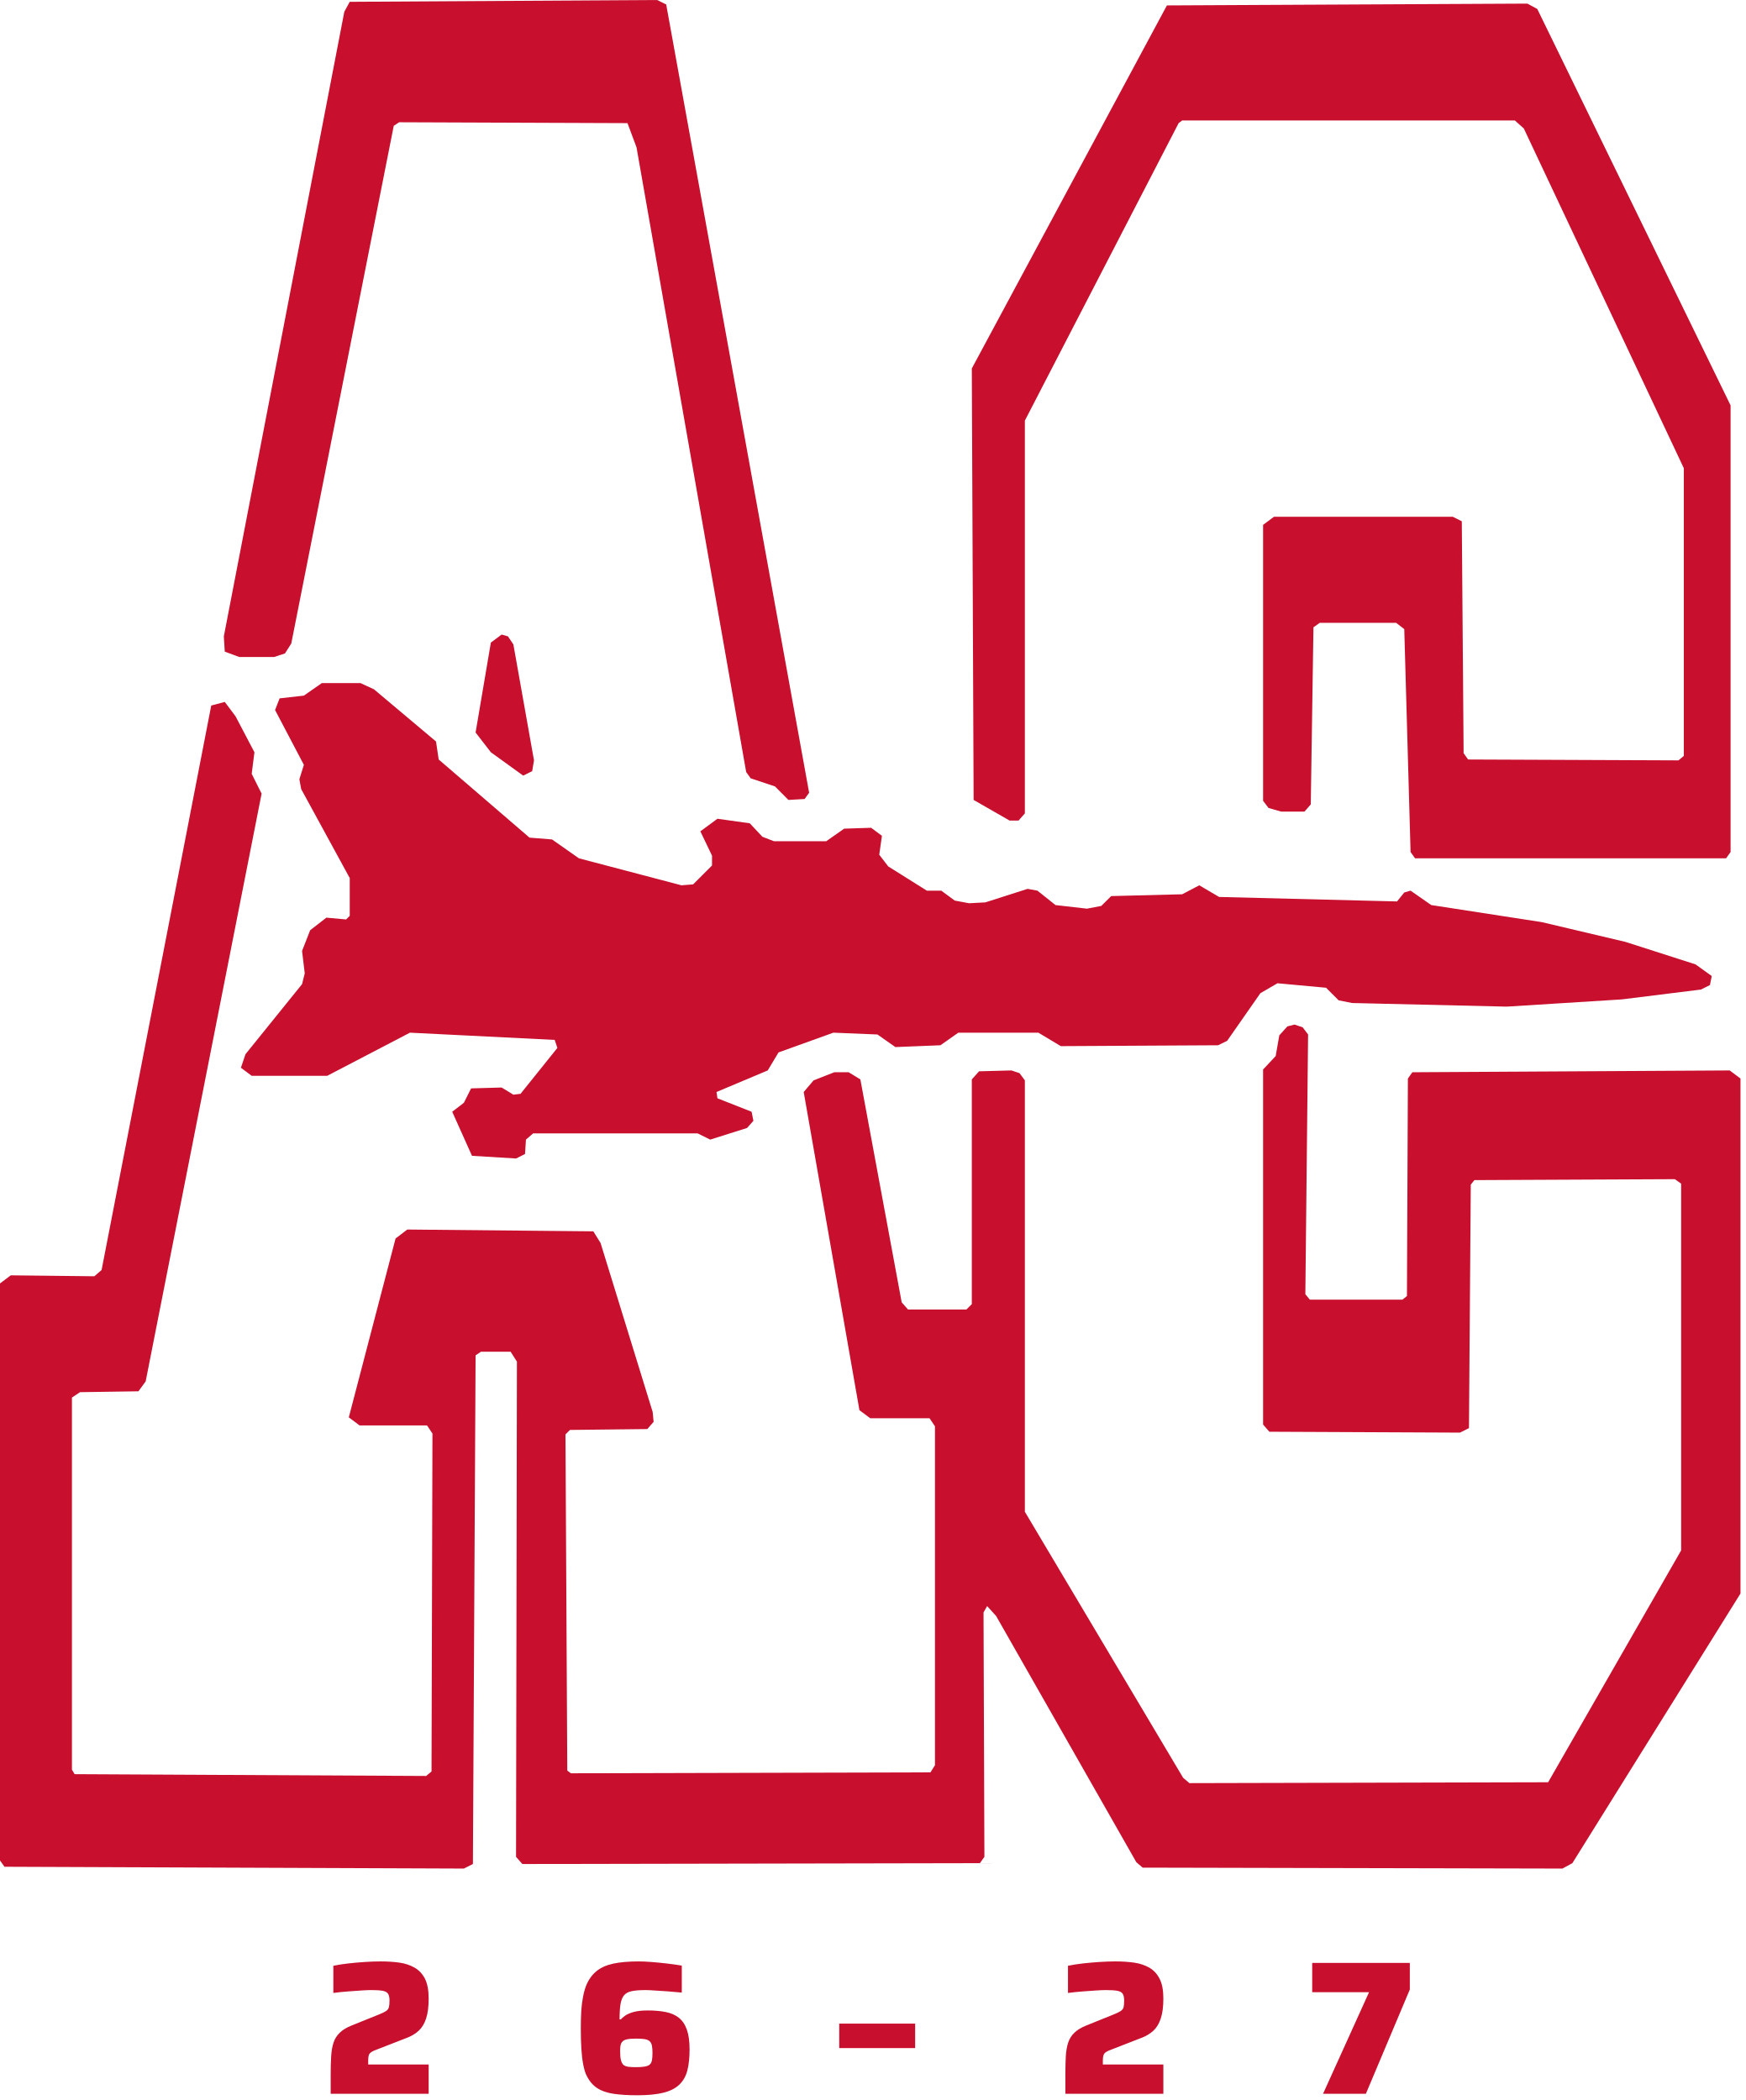
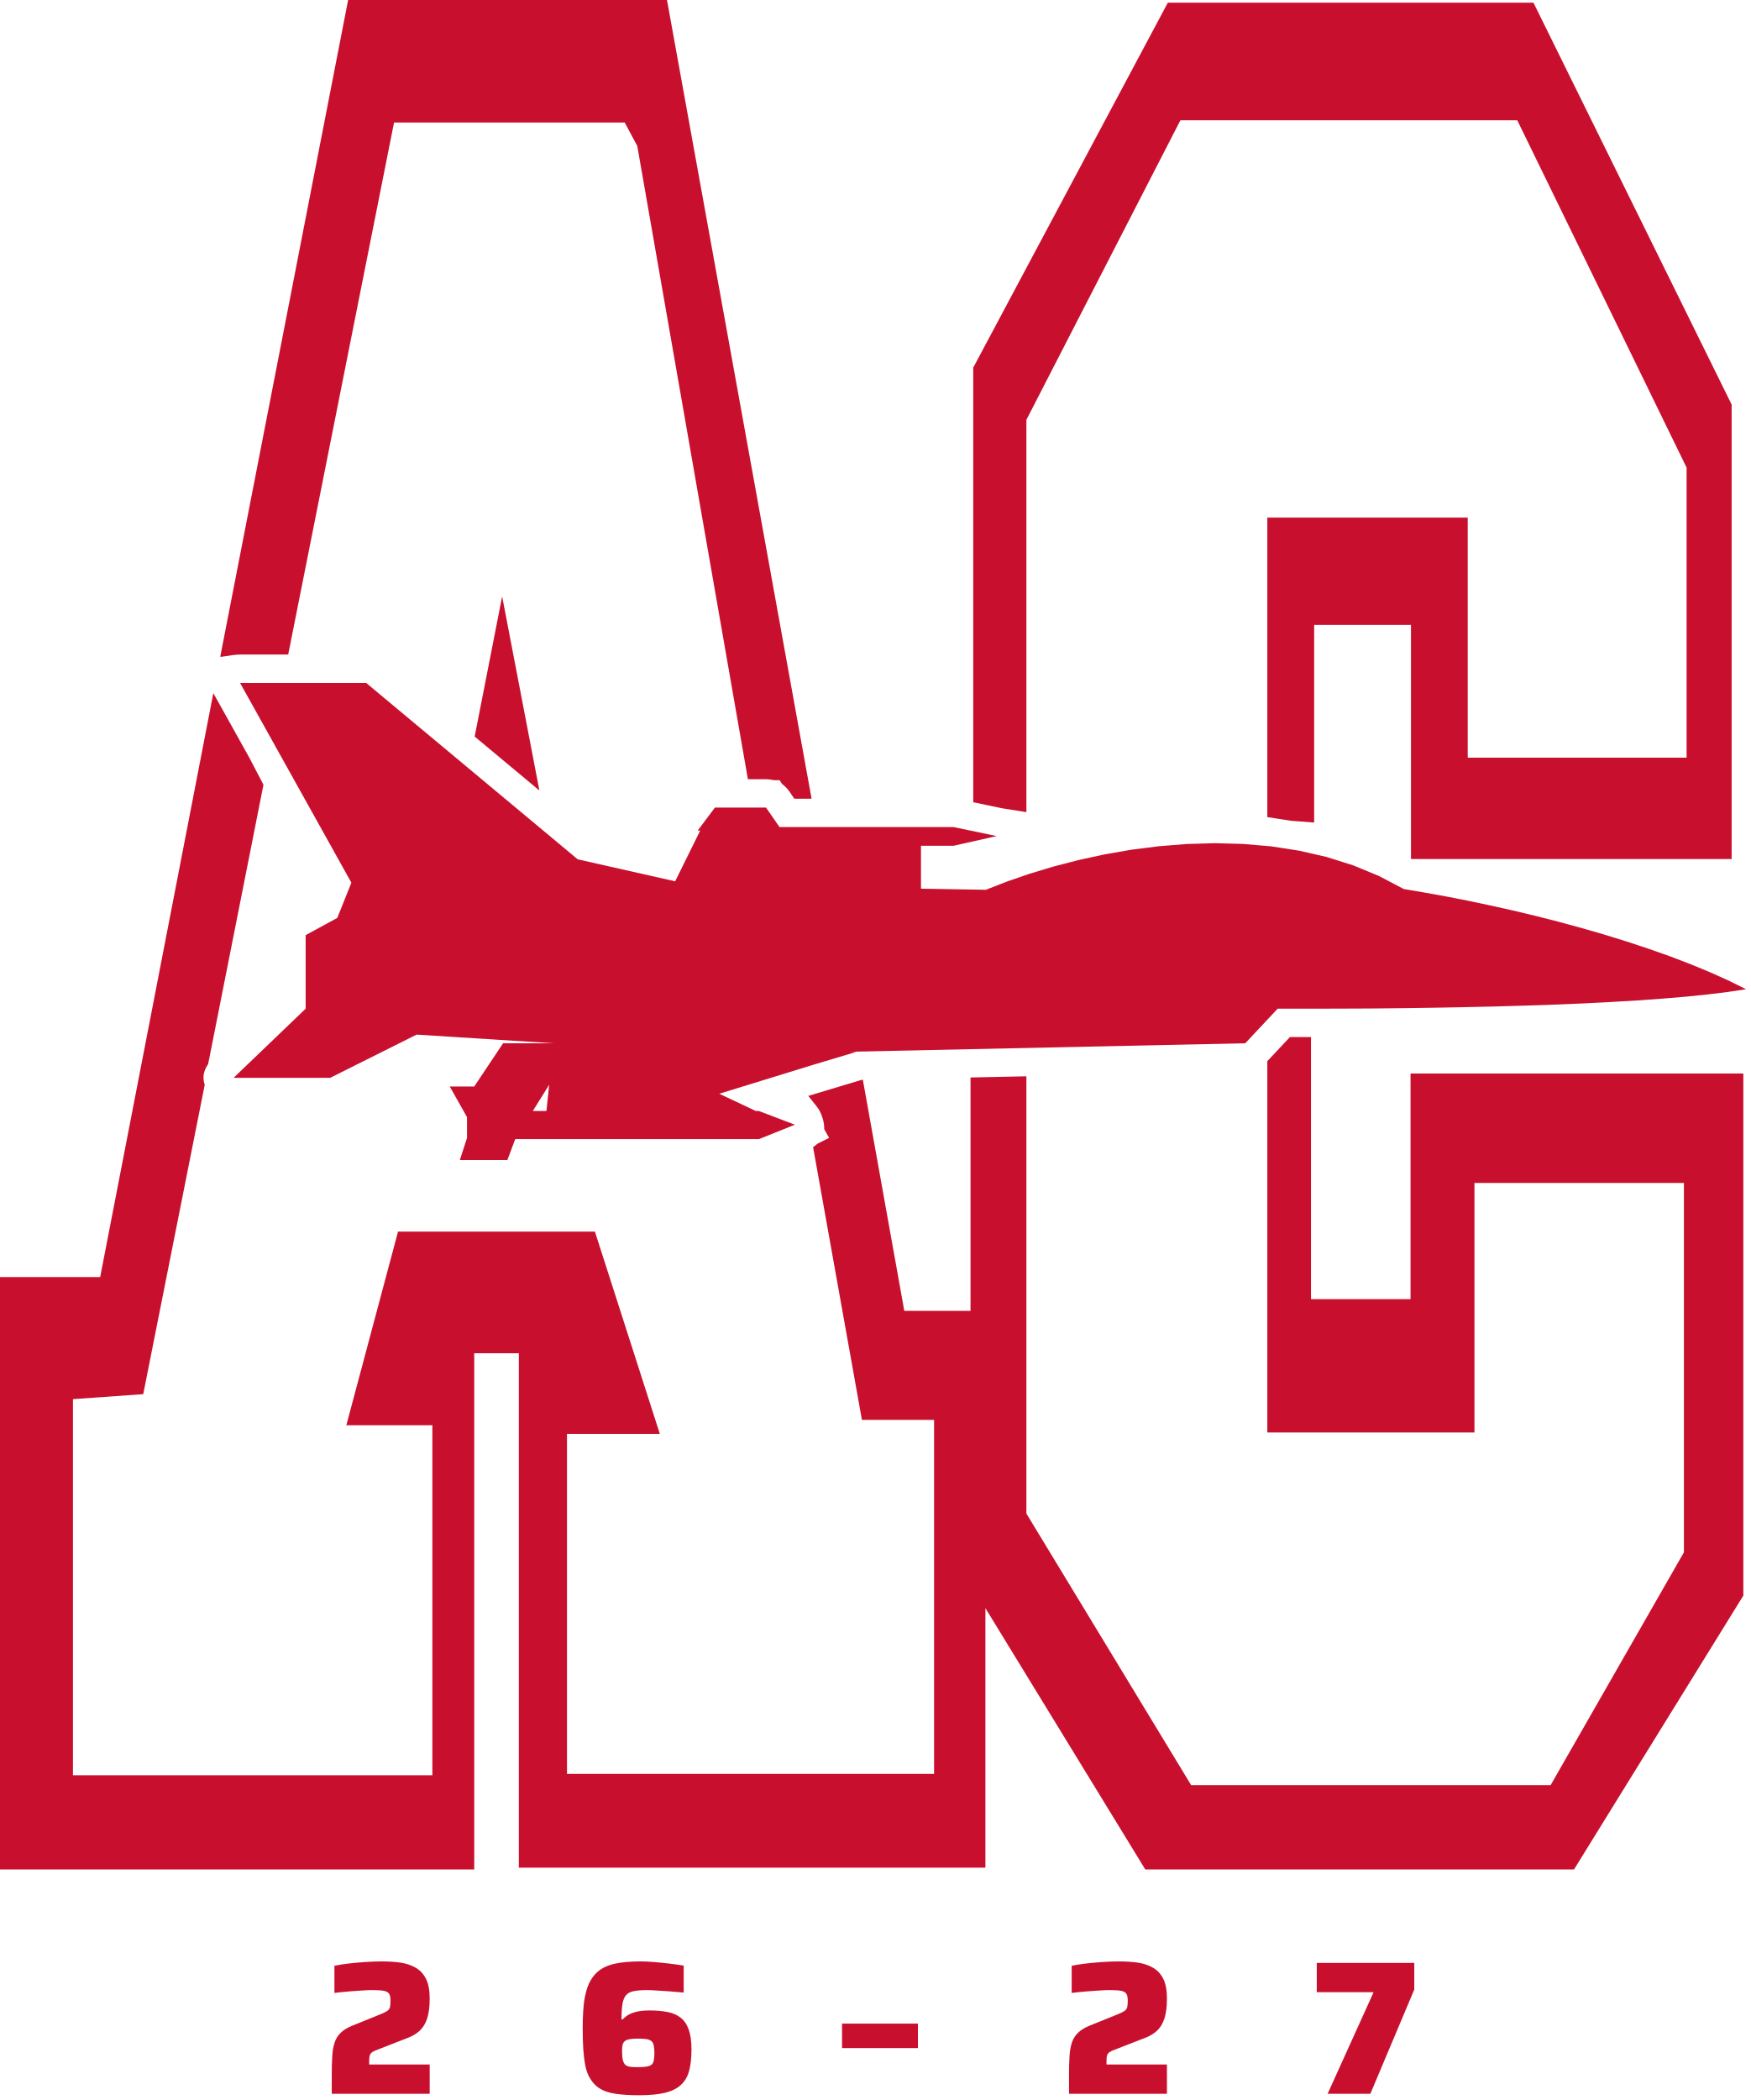
- <svg xmlns="http://www.w3.org/2000/svg" width="2.8in" height="3.37in" viewBox="0 0 280 337">
+ <svg xmlns="http://www.w3.org/2000/svg" width="2.81in" height="3.37in" viewBox="0 0 281 337">
  <g id="ink-jets-red">
-     <path fill="#C8102E" fill-rule="nonzero" d="M33.89 113.22 16.3 203.8 15.14 204.81 1.73 204.66 0 205.96V298.56L0.72 299.57L74.42 299.86L75.87 299.13L76.3 217.5L77.16 216.92H81.92L82.93 218.51L82.79 297.98L83.8 299.13L157.21 298.99L157.93 297.98L157.79 258.75L158.37 257.74L159.81 259.33L182.31 298.85L183.32 299.71L250.67 299.86L252.26 298.99L279.23 255.72V173.08L277.5 171.78L226.59 172.07L225.87 173.08L225.72 207.98L225 208.56H210.14L209.42 207.69L209.86 166.01L208.99 164.86L207.69 164.42L206.54 164.71L205.24 166.15L204.66 169.47L202.64 171.63V228.61L203.65 229.76L234.23 229.9L235.67 229.18L235.96 190.1L236.54 189.38L268.7 189.23L269.71 189.95V248.8L248.37 286.01L190.82 286.15L189.81 285.29L164.42 242.6V173.37L163.56 172.21L162.26 171.78L157.07 171.92L155.91 173.22V209.28L155.05 210.14H145.67L144.66 208.99L138.03 173.22L136.15 172.07H133.85L130.53 173.37L128.94 175.24L137.88 226.3L139.62 227.6H149.13L150 228.89V283.27L149.28 284.42L91.59 284.57L91.01 284.13L90.72 230.19L91.44 229.47L103.85 229.33L104.86 228.17L104.71 226.59L96.35 199.47L95.19 197.6L65.34 197.31L63.46 198.75L55.96 227.45L57.69 228.75H68.51L69.38 230.05L69.23 284.28L68.37 285L11.97 284.71L11.54 283.99V224.28L12.84 223.41L22.21 223.27L23.37 221.68L41.97 127.36L40.38 124.18L40.82 120.72L37.79 114.95L36.06 112.64ZM38.65 171.35 40.38 172.64H52.5L65.77 165.72L88.99 166.88L89.42 168.17L83.51 175.53L82.36 175.67L80.48 174.52L75.58 174.66L74.42 176.97L72.55 178.41L75.72 185.48L82.79 185.91L84.23 185.19L84.38 182.88L85.53 181.88H111.92L113.94 182.88L119.86 181.01L120.87 179.86L120.58 178.41L115.1 176.25L114.95 175.24L123.17 171.78L124.9 168.89L133.7 165.72L140.77 166.01L143.65 168.03L150.87 167.74L153.75 165.72H166.59L170.19 167.88L195.43 167.74L196.88 167.02L202.21 159.38L204.95 157.79L212.74 158.51L214.76 160.53L216.92 160.96L241.73 161.54L260.19 160.38L272.88 158.8L274.33 158.08L274.62 156.63L272.02 154.76L260.77 151.15L247.36 147.98L229.62 145.24L226.3 142.93L225.29 143.22L224.13 144.66L195.58 143.94L192.4 142.07L189.66 143.51L178.27 143.8L176.68 145.38L174.38 145.82L169.33 145.24L166.44 142.93L164.86 142.64L158.08 144.81L155.48 144.95L153.17 144.52L151.01 142.93H148.7L142.5 139.04L141.06 137.16L141.49 134.13L139.76 132.84L135.43 132.98L132.55 135H124.18L122.31 134.28L120.29 132.12L115.1 131.39L112.36 133.41L114.23 137.31V138.89L111.2 141.92L109.33 142.07L92.88 137.74L88.56 134.71L84.95 134.42L70.38 121.88L69.95 118.99L60 110.62L57.84 109.62H51.63L48.75 111.63L44.86 112.07L44.13 113.94L48.75 122.74L48.03 125.05L48.32 126.63L56.11 140.91V146.97L55.53 147.55L52.36 147.26L49.76 149.28L48.46 152.6L48.89 156.2L48.46 157.93L39.38 169.18ZM187.21 0.87 155.91 59.13 156.2 128.37 161.97 131.68H163.41L164.42 130.53V67.5L189.09 19.76L189.66 19.33H243.03L244.47 20.62L270.14 75.14V121.3L269.28 122.02L235.53 121.88L234.81 120.87L234.52 83.65L233.08 82.93H204.38L202.64 84.23V128.51L203.51 129.66L205.53 130.24H209.28L210.29 129.09L210.72 100.67L211.73 99.95H223.99L225.29 100.96L226.3 136.73L227.02 137.74H276.92L277.64 136.73V65.05L246.63 1.44L245.05 0.58ZM56.11 0.29 55.24 1.88 35.91 102.12 36.06 104.57 38.37 105.43H43.99L45.72 104.86L46.73 103.27L63.17 20.19L64.04 19.62L100.67 19.76L102.12 23.65L119.71 123.89L120.43 124.9L124.33 126.2L126.49 128.37L129.09 128.22L129.81 127.21L106.88 0.72L105.43 0ZM102.24 336.24Q104.8 336.24 106.44 335.83Q108.07 335.42 109 334.52Q109.93 333.62 110.28 332.23Q110.63 330.84 110.63 328.89Q110.63 326.93 110.19 325.7Q109.75 324.46 108.89 323.79Q108.04 323.12 106.79 322.88Q105.54 322.63 103.92 322.63Q102.49 322.63 101.6 322.89Q100.71 323.15 100.26 323.49Q99.8 323.82 99.59 324.07H99.4Q99.4 322.54 99.55 321.61Q99.71 320.68 100.12 320.19Q100.53 319.7 101.37 319.53Q102.21 319.36 103.58 319.36Q104.13 319.36 105.03 319.43Q105.93 319.49 107.06 319.56Q108.19 319.64 109.38 319.76V315.43Q108.22 315.24 106.94 315.09Q105.66 314.94 104.48 314.85Q103.31 314.76 102.45 314.76Q100.04 314.76 98.36 315.12Q96.69 315.49 95.65 316.36Q94.61 317.23 94.03 318.66Q93.72 319.46 93.53 320.48Q93.33 321.5 93.25 322.75Q93.18 324 93.18 325.53Q93.18 327.36 93.27 328.8Q93.36 330.23 93.56 331.27Q93.76 332.31 94.03 332.92Q94.7 334.35 95.75 335.05Q96.81 335.76 98.41 336Q100.01 336.24 102.24 336.24ZM170.92 336H186.64V331.3H176.93V330.63Q176.93 330.11 177.04 329.8Q177.14 329.5 177.45 329.3Q177.75 329.1 178.27 328.92L183.28 326.97Q184.28 326.57 185.05 325.87Q185.81 325.16 186.22 323.93Q186.64 322.69 186.64 320.71Q186.64 318.72 186.04 317.55Q185.44 316.37 184.38 315.76Q183.31 315.15 181.92 314.95Q180.53 314.76 178.94 314.76Q177.75 314.76 176.38 314.85Q175.01 314.94 173.69 315.09Q172.38 315.24 171.34 315.46V319.82Q172.5 319.67 173.65 319.58Q174.79 319.49 175.77 319.43Q176.75 319.36 177.42 319.36Q178.58 319.36 179.22 319.47Q179.86 319.58 180.1 319.93Q180.35 320.28 180.35 321.04Q180.35 321.75 180.26 322.11Q180.16 322.48 179.8 322.72Q179.43 322.97 178.67 323.27L174.21 325.07Q173.02 325.56 172.35 326.22Q171.68 326.87 171.37 327.79Q171.07 328.7 170.99 329.97Q170.92 331.24 170.92 332.95ZM53.05 336H68.77V331.3H59.07V330.63Q59.07 330.11 59.17 329.8Q59.28 329.5 59.59 329.3Q59.89 329.1 60.41 328.92L65.42 326.97Q66.42 326.57 67.19 325.87Q67.95 325.16 68.36 323.93Q68.77 322.69 68.77 320.71Q68.77 318.72 68.18 317.55Q67.58 316.37 66.51 315.76Q65.45 315.15 64.06 314.95Q62.67 314.76 61.08 314.76Q59.89 314.76 58.52 314.85Q57.14 314.94 55.83 315.09Q54.52 315.24 53.48 315.46V319.82Q54.64 319.67 55.79 319.58Q56.93 319.49 57.91 319.43Q58.88 319.36 59.56 319.36Q60.72 319.36 61.36 319.47Q62 319.58 62.24 319.93Q62.49 320.28 62.49 321.04Q62.49 321.75 62.39 322.11Q62.3 322.48 61.94 322.72Q61.57 322.97 60.81 323.27L56.35 325.07Q55.16 325.56 54.49 326.22Q53.82 326.87 53.51 327.79Q53.21 328.7 53.13 329.97Q53.05 331.24 53.05 332.95ZM212.26 336H219.13L226.18 319.27V315H210.52V319.7H219.64ZM80.48 101.83 78.75 103.12 76.3 117.55 78.75 120.72 83.94 124.47 85.38 123.75 85.67 122.02 82.36 103.41 81.49 102.12ZM134.64 328.67H146.82V324.74H134.64ZM102 331.73Q101.29 331.73 100.81 331.67Q100.32 331.6 100.04 331.38Q99.77 331.15 99.63 330.64Q99.49 330.14 99.49 329.22Q99.49 328.64 99.55 328.26Q99.62 327.88 99.86 327.62Q100.1 327.36 100.61 327.26Q101.11 327.15 102 327.15Q102.82 327.15 103.35 327.22Q103.89 327.3 104.18 327.53Q104.47 327.76 104.58 328.23Q104.68 328.7 104.68 329.47Q104.68 330.23 104.58 330.69Q104.47 331.15 104.18 331.36Q103.89 331.57 103.35 331.65Q102.82 331.73 102 331.73Z" />
+     <path fill="#C8102E" fill-rule="nonzero" d="M34.24 111.24 16.08 204.94H0V300H76.12V217.16H83.28V299.71H158.17V258.07L183.83 300H252.65L279.83 256.05V172.27H226.41V208.48H210.43V166.42L210.29 166.42H207.05L203.42 170.29V229.88H236.67V189.83H270.29V249.11L248.89 286.48H191.2L164.75 242.89V172.72L155.78 172.91V210.36H145.15L138.5 173.28L138.31 173.29L131.82 175.24L129.74 175.87L131.12 177.6Q131.52 178.1 131.79 178.76Q131.8 178.78 131.81 178.8Q132.24 179.87 132.29 180.78Q132.29 180.82 132.29 180.85L132.29 180.87L132.3 181.21L133.08 182.6L131.21 183.54Q130.9 183.83 130.51 184.08L138.35 227.86H149.93V284.67H91.01V230.1H105.91L95.49 197.64H63.89L55.59 228.72H69.4V284.89H11.71V224.53L22.99 223.73L32.86 174.09L32.77 173.76Q32.41 172.37 33.26 170.99L33.41 170.76L42.29 125.93L40.03 121.61L34.56 111.8ZM38.53 109.59 56.4 141.65 54.14 147.3 49.06 150.07V161.87L37.49 172.97H52.99L66.87 166.03L88.84 167.42H80.75L76.12 174.36H72.19L74.96 179.27V182.62L73.81 186.16H81.44L82.7 182.8H121.81L127.59 180.49L121.81 178.29H121.32L115.45 175.52L130.48 170.89L137.42 168.81L136.43 168.78L199.88 167.42L205.08 161.87H210.29L215.11 161.86L220.01 161.84L224.96 161.79L229.92 161.72L234.88 161.63L239.8 161.52L244.65 161.38L249.4 161.22L254.02 161.03L258.48 160.8L262.75 160.55L266.81 160.26L270.62 159.94L274.15 159.58L277.38 159.18L280.27 158.75L277.46 157.36L274.46 156.01L271.31 154.71L268.02 153.45L264.61 152.25L261.1 151.09L257.52 149.98L253.88 148.93L250.21 147.93L246.52 146.99L242.84 146.11L239.2 145.3L235.6 144.54L232.07 143.85L228.64 143.23L225.33 142.67L221.33 140.57L217.18 138.86L212.89 137.51L208.5 136.51L204.04 135.82L199.52 135.43L195 135.31L190.48 135.44L186.01 135.8L181.6 136.36L177.29 137.11L173.11 138.02L169.09 139.06L165.25 140.22L161.62 141.47L158.24 142.79L147.83 142.61V135.73H153.04L159.98 134.17L153.04 132.72H125.12L122.96 129.6H114.75L111.98 133.3L112.39 133.29L108.37 141.43L92.73 137.9L58.77 109.59ZM164.75 130.33V67.37L189.47 19.3H243.54L270.72 75.04V121.59H235.59V83.06H203.42V131.13L204.7 131.32L204.73 131.33L204.73 131.33L207.26 131.72L210.94 132V100.27H226.48V137.86H277.95V64.92L246.14 0.43H187.45L156.22 58.99V128.74L160.8 129.7L163.45 130.12ZM55.88 0 35.35 105.4H35.54L37.4 105.12L37.44 105.12Q37.66 105.09 37.9 105.07Q38.2 105.04 38.53 105.04H46.26L63.25 19.66H100.27L102.29 23.42L120.05 125.05H122.96Q123.54 125.05 124.06 125.17L124.22 125.2H125.13L125.52 125.79L125.71 125.95Q126.26 126.38 126.71 127.02L127.5 128.18H130.27L107.06 0ZM102.6 336.24Q105.16 336.24 106.79 335.83Q108.43 335.42 109.36 334.52Q110.29 333.62 110.64 332.23Q110.99 330.84 110.99 328.89Q110.99 326.93 110.55 325.7Q110.11 324.46 109.25 323.79Q108.4 323.12 107.15 322.88Q105.89 322.63 104.28 322.63Q102.84 322.63 101.96 322.89Q101.07 323.15 100.61 323.49Q100.16 323.82 99.94 324.07H99.76Q99.76 322.54 99.91 321.61Q100.06 320.68 100.48 320.19Q100.89 319.7 101.73 319.53Q102.57 319.36 103.94 319.36Q104.49 319.36 105.39 319.43Q106.29 319.49 107.42 319.56Q108.55 319.64 109.74 319.76V315.43Q108.58 315.24 107.3 315.09Q106.02 314.94 104.84 314.85Q103.67 314.76 102.81 314.76Q100.4 314.76 98.72 315.12Q97.04 315.49 96 316.36Q94.97 317.23 94.39 318.66Q94.08 319.46 93.88 320.48Q93.68 321.5 93.61 322.75Q93.53 324 93.53 325.53Q93.53 327.36 93.62 328.8Q93.72 330.23 93.91 331.27Q94.11 332.31 94.39 332.92Q95.06 334.35 96.11 335.05Q97.16 335.76 98.77 336Q100.37 336.24 102.6 336.24ZM171.59 336H187.31V331.3H177.61V330.63Q177.61 330.11 177.71 329.8Q177.82 329.5 178.13 329.3Q178.43 329.1 178.95 328.92L183.96 326.97Q184.96 326.57 185.73 325.87Q186.49 325.16 186.9 323.93Q187.31 322.69 187.31 320.71Q187.31 318.72 186.72 317.55Q186.12 316.37 185.05 315.76Q183.99 315.15 182.6 314.95Q181.21 314.76 179.62 314.76Q178.43 314.76 177.06 314.85Q175.68 314.94 174.37 315.09Q173.06 315.24 172.02 315.46V319.82Q173.18 319.67 174.33 319.58Q175.47 319.49 176.45 319.43Q177.42 319.36 178.09 319.36Q179.25 319.36 179.9 319.47Q180.54 319.58 180.78 319.93Q181.02 320.28 181.02 321.04Q181.02 321.75 180.93 322.11Q180.84 322.48 180.48 322.72Q180.11 322.97 179.35 323.27L174.89 325.07Q173.7 325.56 173.03 326.22Q172.36 326.87 172.05 327.79Q171.75 328.7 171.67 329.97Q171.59 331.24 171.59 332.95ZM53.25 336H68.97V331.3H59.26V330.63Q59.26 330.11 59.37 329.8Q59.48 329.5 59.78 329.3Q60.09 329.1 60.61 328.92L65.61 326.97Q66.62 326.57 67.38 325.87Q68.15 325.16 68.56 323.93Q68.97 322.69 68.97 320.71Q68.97 318.72 68.37 317.55Q67.78 316.37 66.71 315.76Q65.64 315.15 64.25 314.95Q62.87 314.76 61.28 314.76Q60.09 314.76 58.71 314.85Q57.34 314.94 56.03 315.09Q54.72 315.24 53.68 315.46V319.82Q54.84 319.67 55.98 319.58Q57.13 319.49 58.1 319.43Q59.08 319.36 59.75 319.36Q60.91 319.36 61.55 319.47Q62.19 319.58 62.44 319.93Q62.68 320.28 62.68 321.04Q62.68 321.75 62.59 322.11Q62.5 322.48 62.13 322.72Q61.77 322.97 61 323.27L56.55 325.07Q55.36 325.56 54.68 326.22Q54.01 326.87 53.71 327.79Q53.4 328.7 53.33 329.97Q53.25 331.24 53.25 332.95ZM213.1 336H219.96L227.01 319.27V315H211.36V319.7H220.48ZM80.6 95.71 76.19 118.2 86.58 126.86ZM135.16 328.67H147.34V324.74H135.16ZM102.35 331.73Q101.65 331.73 101.16 331.67Q100.67 331.6 100.4 331.38Q100.13 331.15 99.99 330.64Q99.85 330.14 99.85 329.22Q99.85 328.64 99.91 328.26Q99.97 327.88 100.22 327.62Q100.46 327.36 100.96 327.26Q101.47 327.15 102.35 327.15Q103.18 327.15 103.71 327.22Q104.25 327.3 104.54 327.53Q104.83 327.76 104.93 328.23Q105.04 328.7 105.04 329.47Q105.04 330.23 104.93 330.69Q104.83 331.15 104.54 331.36Q104.25 331.57 103.71 331.65Q103.18 331.73 102.35 331.73ZM88.15 174.08 87.71 178.29H85.52Z" />
  </g>
</svg>
